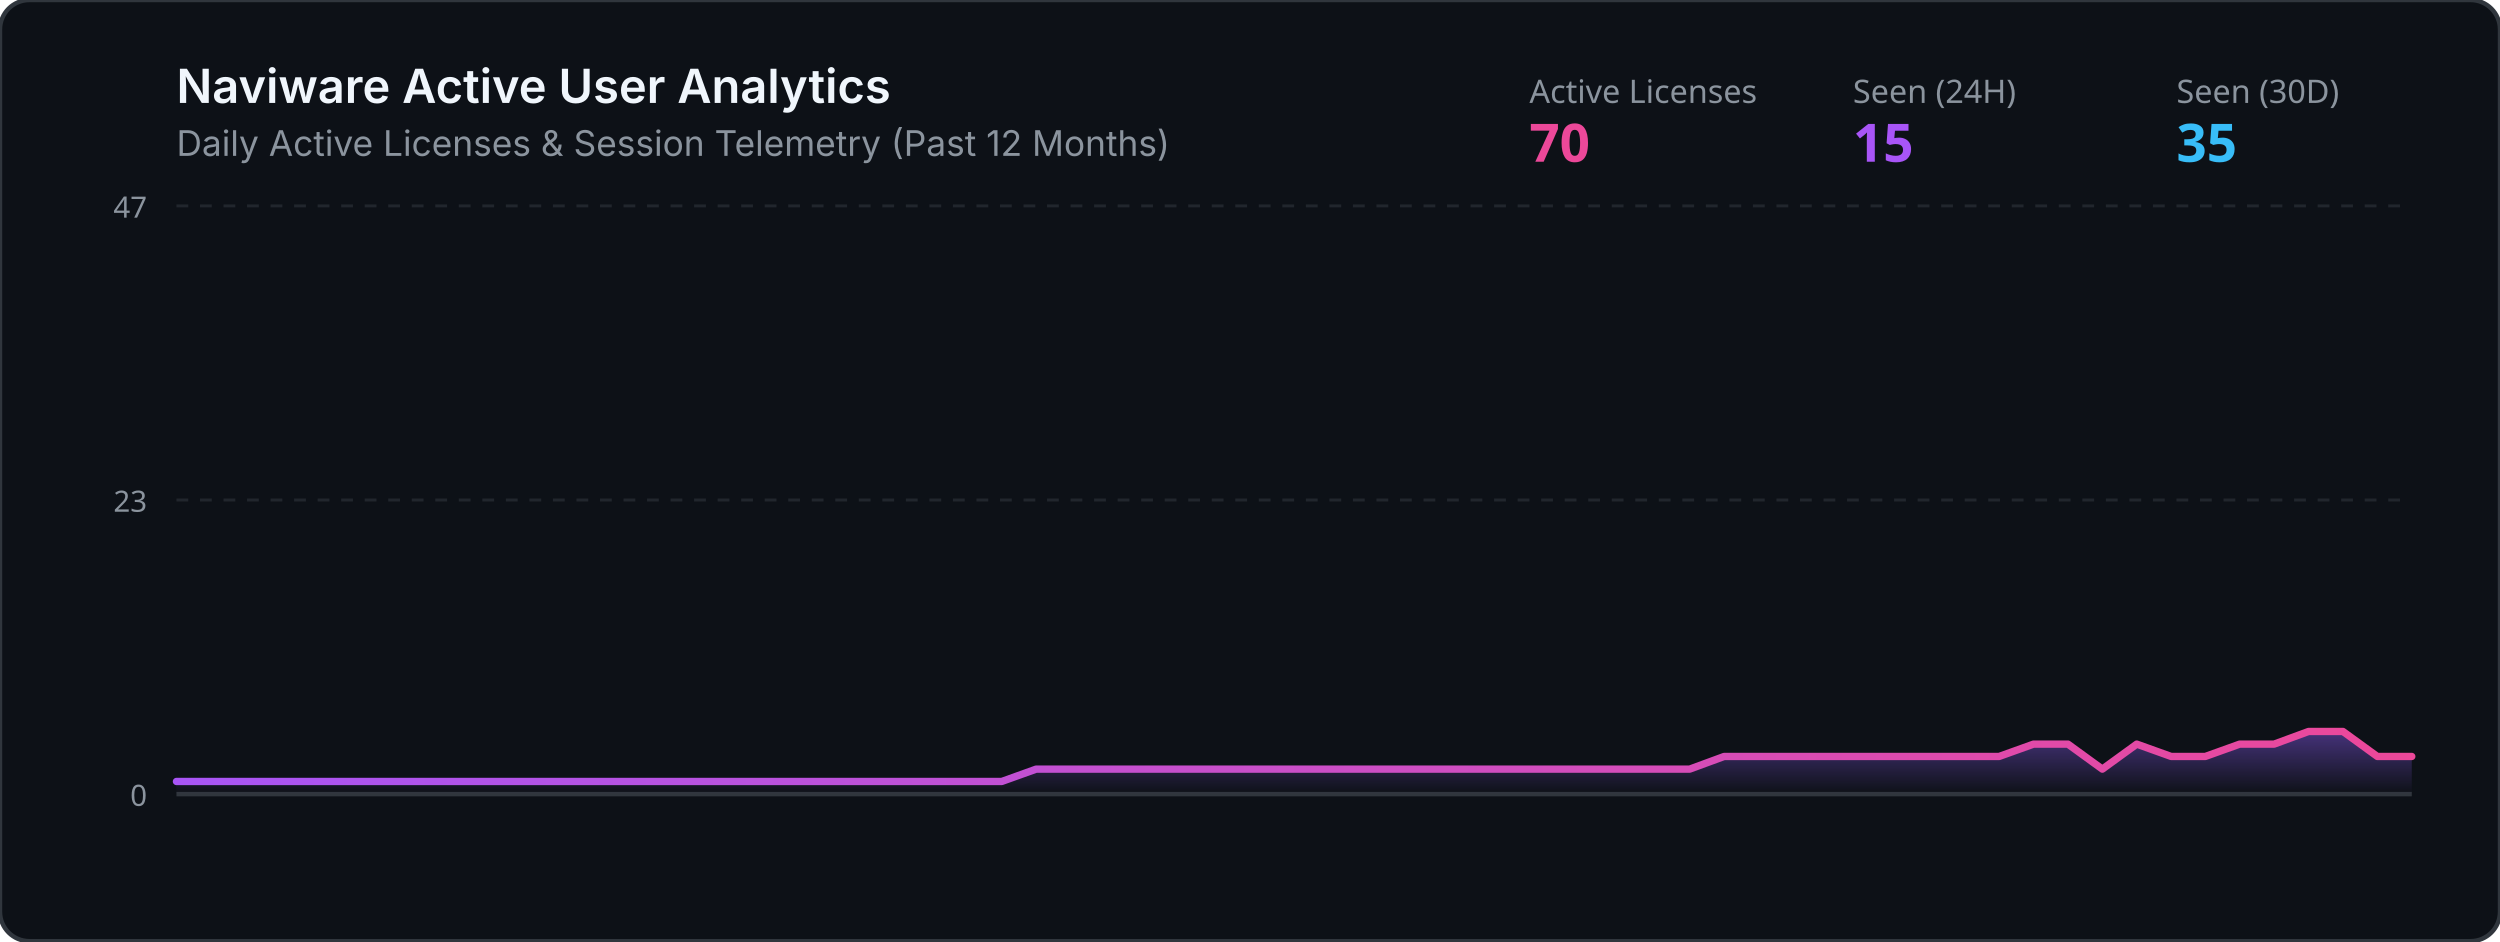
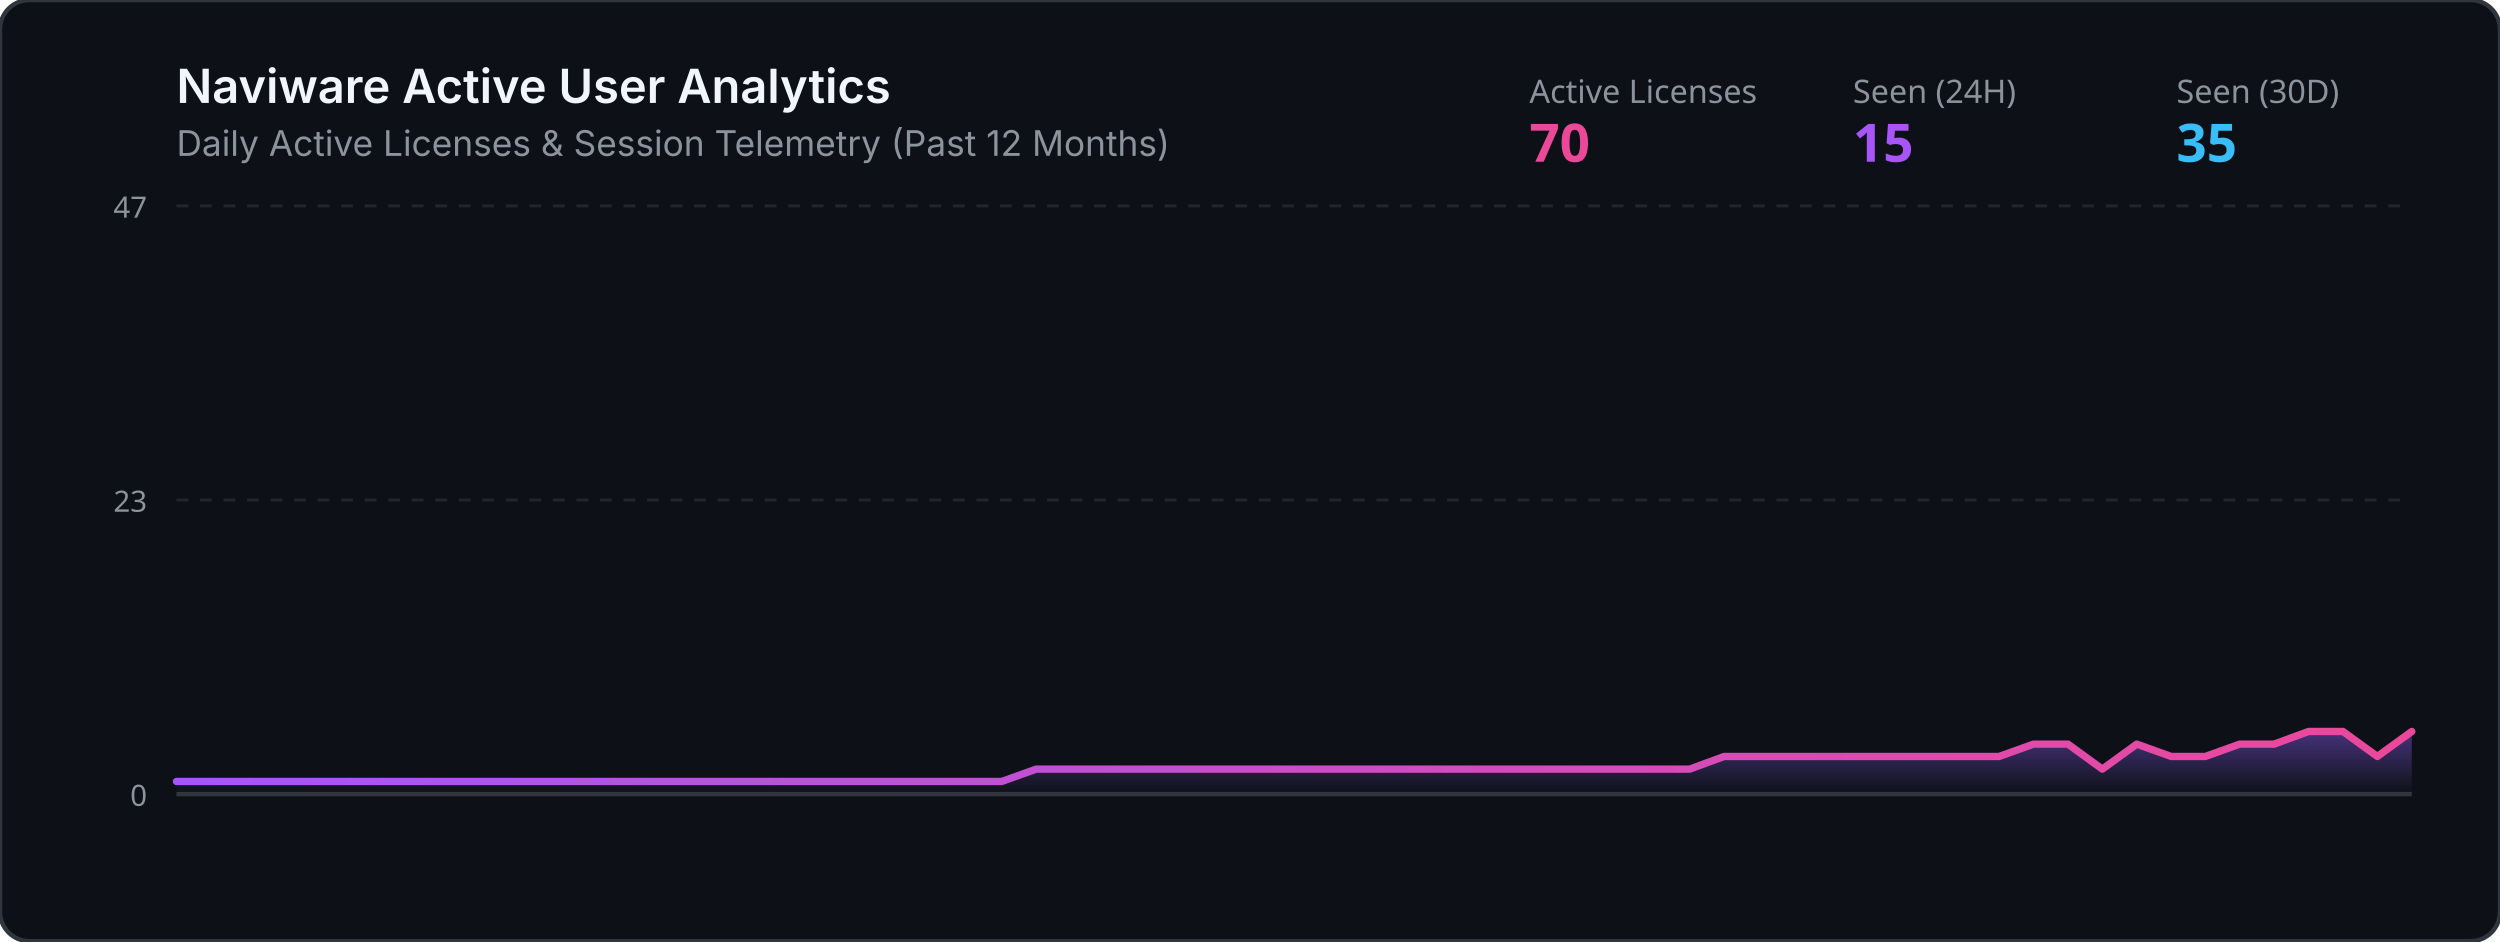
<svg xmlns="http://www.w3.org/2000/svg" viewBox="0 0 850 320" width="100%" height="320">
  <defs>
    <linearGradient id="grad" x1="0%" y1="0%" x2="0%" y2="100%">
      <stop offset="0%" stop-color="#8b5cf6" stop-opacity="0.45" />
      <stop offset="100%" stop-color="#8b5cf6" stop-opacity="0.0" />
    </linearGradient>
    <linearGradient id="lineGrad" x1="0%" y1="0%" x2="100%" y2="0%">
      <stop offset="0%" stop-color="#a855f7" />
      <stop offset="100%" stop-color="#ec4899" />
    </linearGradient>
  </defs>
  <rect width="850" height="320" rx="10" fill="#0d1117" stroke="#30363d" stroke-width="1.5" />
  <text x="60" y="35" fill="#f0f6fc" font-family="-apple-system,BlinkMacSystemFont,Segoe UI,sans-serif" font-size="16" font-weight="600">Naviware Active User Analytics</text>
  <text x="60" y="53" fill="#8b949e" font-family="-apple-system,BlinkMacSystemFont,Segoe UI,sans-serif" font-size="12">Daily Active Licenses &amp; Session Telemetry (Past 12 Months)</text>
  <text x="520" y="35" fill="#8b949e" font-family="sans-serif" font-size="11">Active Licenses</text>
  <text x="520" y="55" fill="#ec4899" font-family="sans-serif" font-size="18" font-weight="bold">70</text>
  <text x="630" y="35" fill="#8b949e" font-family="sans-serif" font-size="11">Seen (24H)</text>
  <text x="630" y="55" fill="#a855f7" font-family="sans-serif" font-size="18" font-weight="bold">15</text>
  <text x="740" y="35" fill="#8b949e" font-family="sans-serif" font-size="11">Seen (30D)</text>
  <text x="740" y="55" fill="#38bdf8" font-family="sans-serif" font-size="18" font-weight="bold">35</text>
  <line x1="60" y1="70" x2="820" y2="70" stroke="#21262d" stroke-width="1" stroke-dasharray="4" />
  <line x1="60" y1="170.0" x2="820" y2="170.0" stroke="#21262d" stroke-width="1" stroke-dasharray="4" />
  <line x1="60" y1="270" x2="820" y2="270" stroke="#30363d" stroke-width="1.5" />
  <text x="50" y="74" fill="#8b949e" font-family="sans-serif" font-size="10" text-anchor="end">47</text>
  <text x="50" y="174.0" fill="#8b949e" font-family="sans-serif" font-size="10" text-anchor="end">23</text>
  <text x="50" y="274" fill="#8b949e" font-family="sans-serif" font-size="10" text-anchor="end">0</text>
-   <polygon points="60,270 60.0,265.7 71.7,265.7 83.4,265.7 95.1,265.7 106.8,265.7 118.5,265.7 130.2,265.7 141.8,265.7 153.5,265.7 165.2,265.7 176.9,265.7 188.6,265.7 200.3,265.7 212.0,265.7 223.7,265.7 235.4,265.7 247.1,265.7 258.8,265.7 270.5,265.7 282.2,265.7 293.8,265.7 305.5,265.7 317.2,265.7 328.9,265.7 340.6,265.7 352.3,261.5 364.0,261.5 375.7,261.5 387.4,261.5 399.1,261.5 410.8,261.5 422.5,261.5 434.2,261.5 445.8,261.5 457.5,261.5 469.2,261.5 480.9,261.5 492.6,261.5 504.3,261.5 516.0,261.5 527.7,261.5 539.4,261.5 551.1,261.5 562.8,261.5 574.5,261.5 586.2,257.2 597.8,257.2 609.5,257.2 621.2,257.2 632.9,257.2 644.6,257.2 656.3,257.2 668.0,257.2 679.7,257.2 691.4,253.0 703.1,253.0 714.8,261.5 726.5,253.0 738.2,257.2 749.8,257.2 761.5,253.0 773.2,253.0 784.9,248.7 796.6,248.7 808.3,257.2 820.0,257.2 820,270" fill="url(#grad)" />
-   <polyline points="60.0,265.7 71.7,265.7 83.4,265.7 95.1,265.7 106.8,265.7 118.5,265.7 130.2,265.7 141.8,265.7 153.5,265.7 165.2,265.7 176.9,265.7 188.6,265.7 200.3,265.7 212.0,265.7 223.7,265.7 235.4,265.7 247.1,265.7 258.8,265.7 270.5,265.7 282.2,265.7 293.8,265.7 305.5,265.7 317.2,265.7 328.9,265.7 340.6,265.7 352.3,261.5 364.0,261.5 375.7,261.5 387.4,261.5 399.1,261.5 410.8,261.5 422.5,261.5 434.2,261.5 445.8,261.5 457.5,261.5 469.2,261.5 480.9,261.5 492.6,261.5 504.3,261.5 516.0,261.5 527.7,261.5 539.4,261.5 551.1,261.5 562.8,261.5 574.5,261.5 586.2,257.2 597.8,257.2 609.5,257.2 621.2,257.2 632.9,257.2 644.6,257.2 656.3,257.2 668.0,257.2 679.7,257.2 691.4,253.0 703.1,253.0 714.8,261.5 726.5,253.0 738.2,257.2 749.8,257.2 761.5,253.0 773.2,253.0 784.9,248.7 796.6,248.7 808.3,257.2 820.0,257.2" fill="none" stroke="url(#lineGrad)" stroke-width="2.5" stroke-linecap="round" stroke-linejoin="round" />
+   <polygon points="60,270 60.0,265.7 71.7,265.7 83.4,265.7 95.1,265.7 106.8,265.7 118.5,265.7 130.2,265.7 141.8,265.7 153.5,265.7 165.2,265.7 176.9,265.7 188.6,265.7 200.3,265.7 212.0,265.7 223.7,265.7 235.4,265.7 247.1,265.7 258.8,265.7 270.5,265.7 282.2,265.7 293.8,265.7 305.5,265.7 317.2,265.7 328.9,265.7 340.6,265.7 352.3,261.5 364.0,261.5 375.7,261.5 387.4,261.5 399.1,261.5 410.8,261.5 422.5,261.5 434.2,261.5 445.8,261.5 457.5,261.5 469.2,261.5 480.9,261.5 492.6,261.5 504.3,261.5 516.0,261.5 527.7,261.5 539.4,261.5 551.1,261.5 562.8,261.5 574.5,261.5 586.2,257.2 597.8,257.2 609.5,257.2 621.2,257.2 632.9,257.2 644.6,257.2 656.3,257.2 668.0,257.2 679.7,257.2 691.4,253.0 703.1,253.0 714.8,261.5 726.5,253.0 738.2,257.2 749.8,257.2 761.5,253.0 773.2,253.0 784.9,248.7 796.6,248.7 808.3,257.2 820.0,248.7 820,270" fill="url(#grad)" />
+   <polyline points="60.0,265.7 71.7,265.7 83.4,265.7 95.1,265.7 106.8,265.7 118.5,265.7 130.2,265.7 141.8,265.7 153.5,265.7 165.2,265.7 176.9,265.7 188.6,265.7 200.3,265.7 212.0,265.7 223.7,265.7 235.4,265.7 247.1,265.7 258.8,265.7 270.5,265.7 282.2,265.7 293.8,265.7 305.5,265.7 317.2,265.7 328.9,265.7 340.6,265.7 352.3,261.5 364.0,261.5 375.7,261.5 387.4,261.5 399.1,261.5 410.8,261.5 422.5,261.5 434.2,261.5 445.8,261.5 457.5,261.5 469.2,261.5 480.9,261.5 492.6,261.5 504.3,261.5 516.0,261.5 527.7,261.5 539.4,261.5 551.1,261.5 562.8,261.5 574.5,261.5 586.2,257.2 597.8,257.2 609.5,257.2 621.2,257.2 632.9,257.2 644.6,257.2 656.3,257.2 668.0,257.2 679.7,257.2 691.4,253.0 703.1,253.0 714.8,261.5 726.5,253.0 738.2,257.2 749.8,257.2 761.5,253.0 773.2,253.0 784.9,248.7 796.6,248.7 808.3,257.2 820.0,248.7" fill="none" stroke="url(#lineGrad)" stroke-width="2.5" stroke-linecap="round" stroke-linejoin="round" />
</svg>
